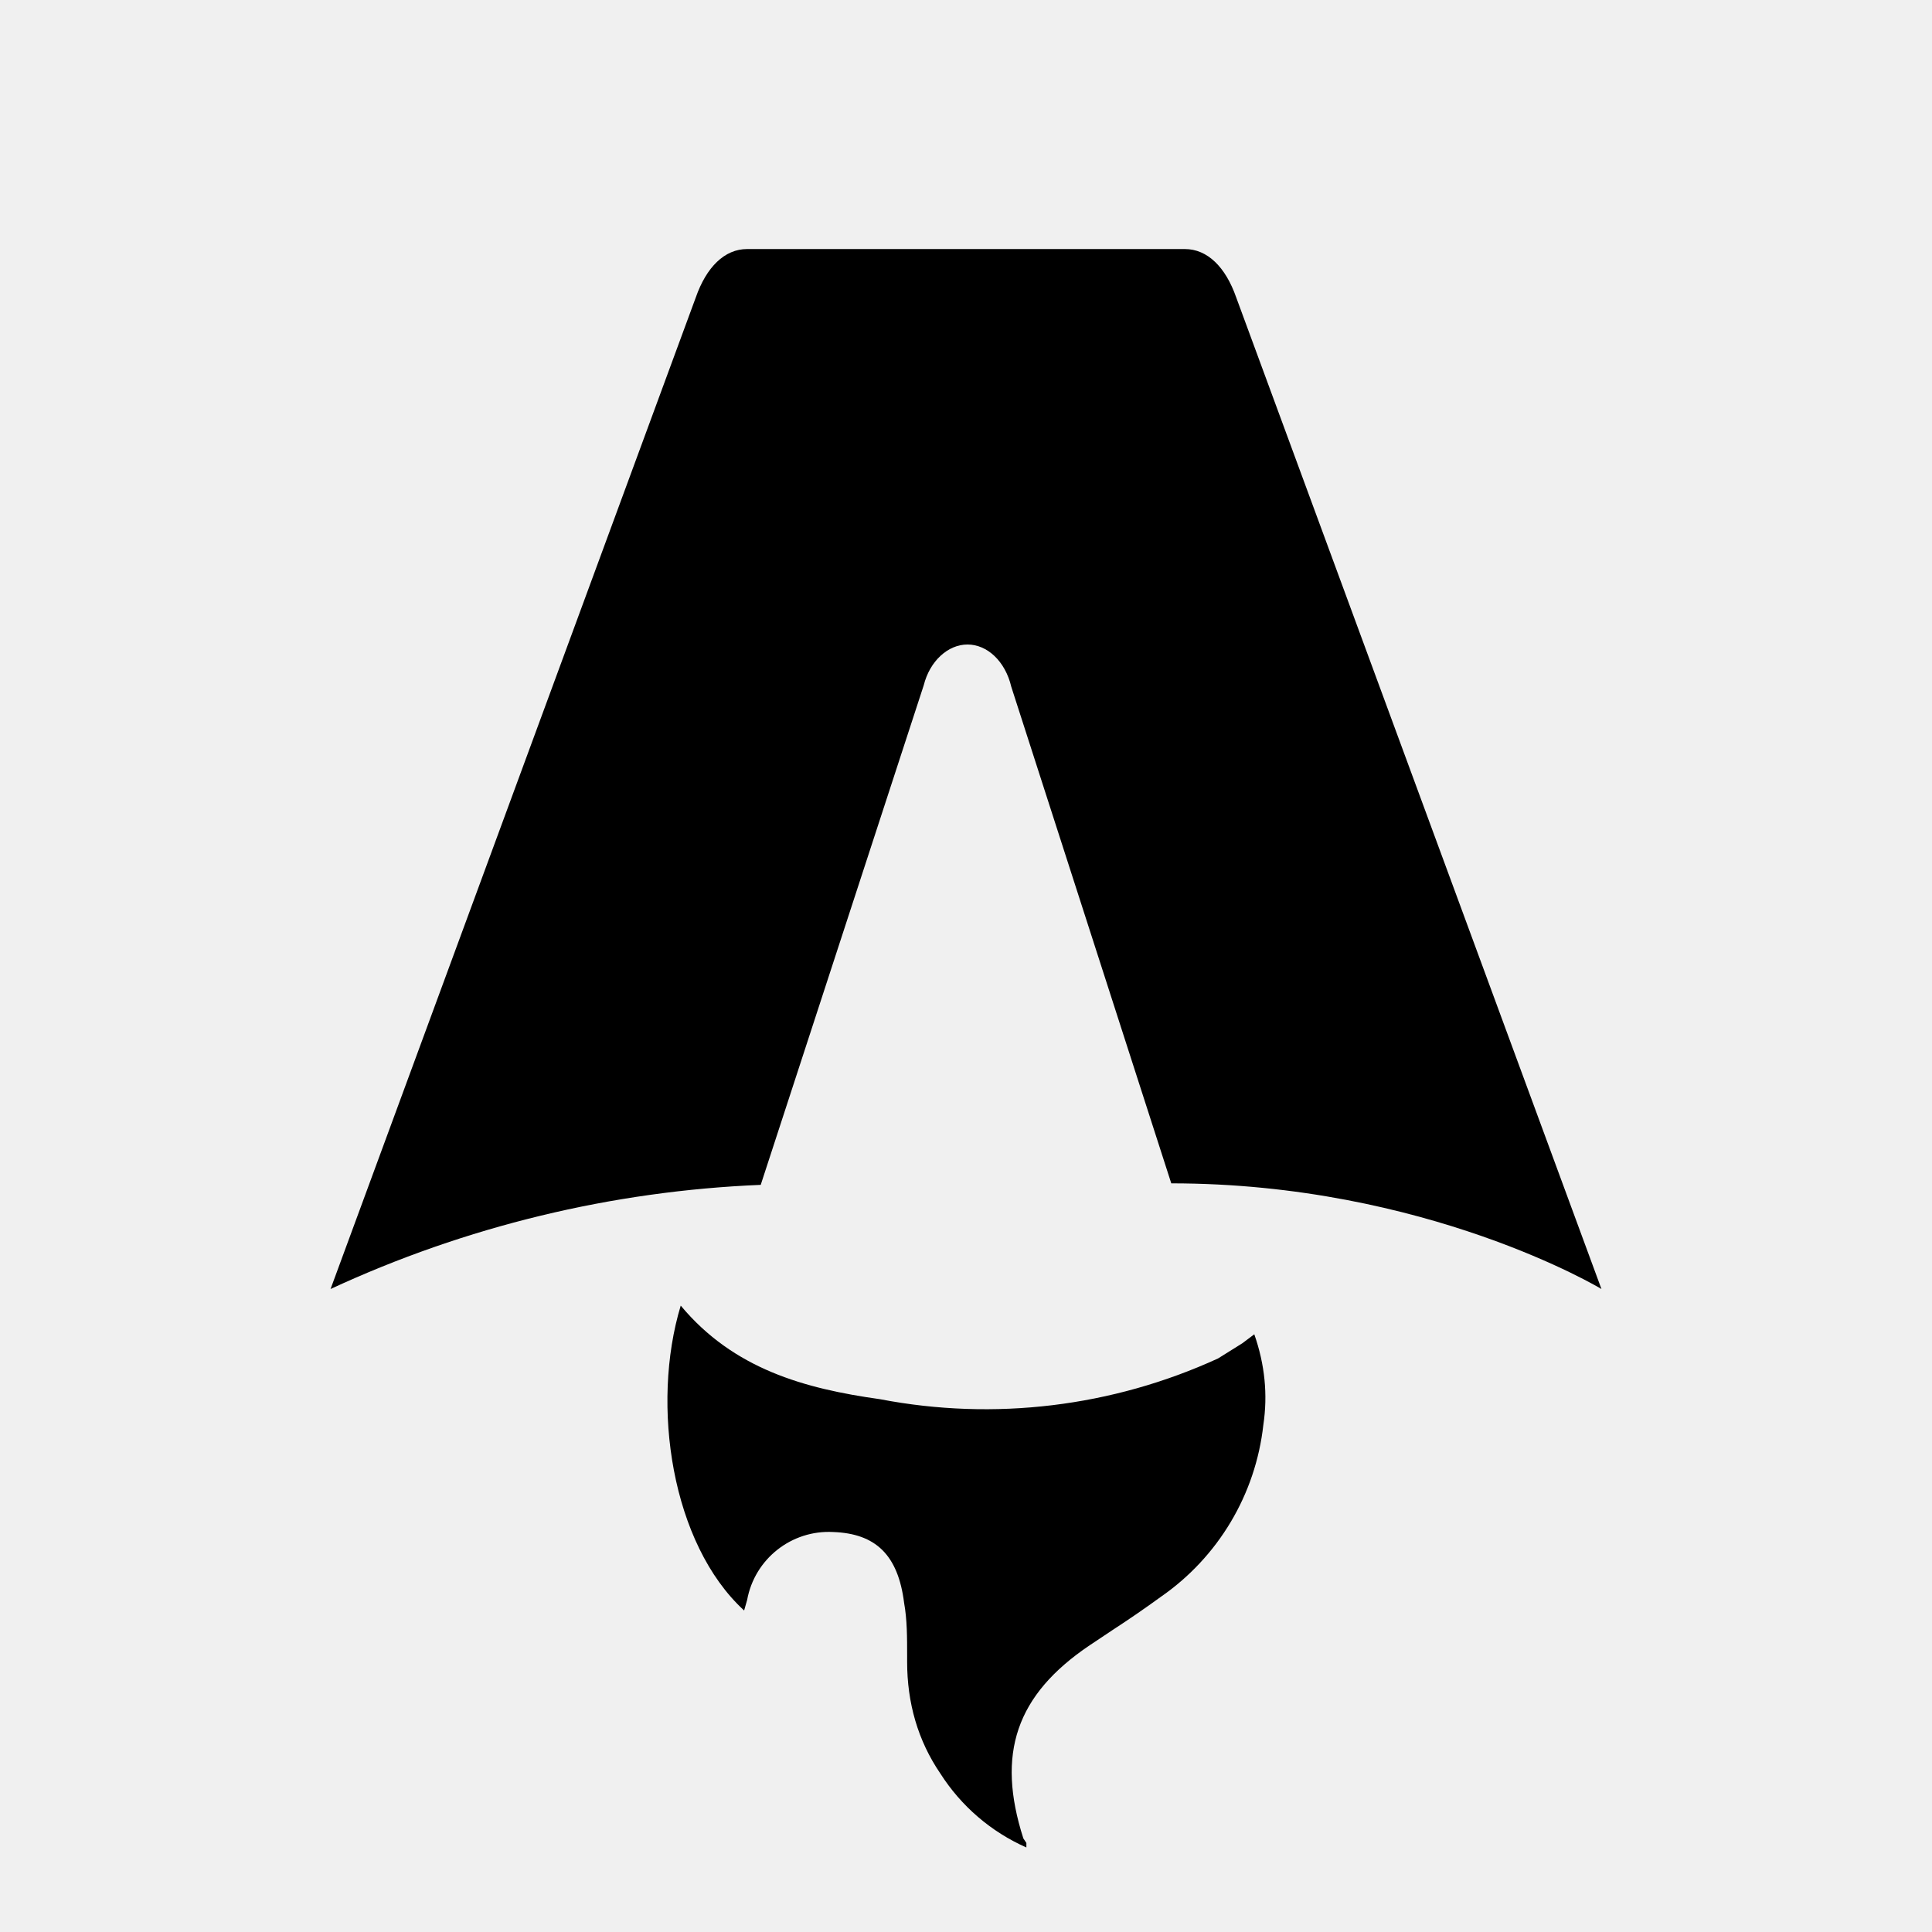
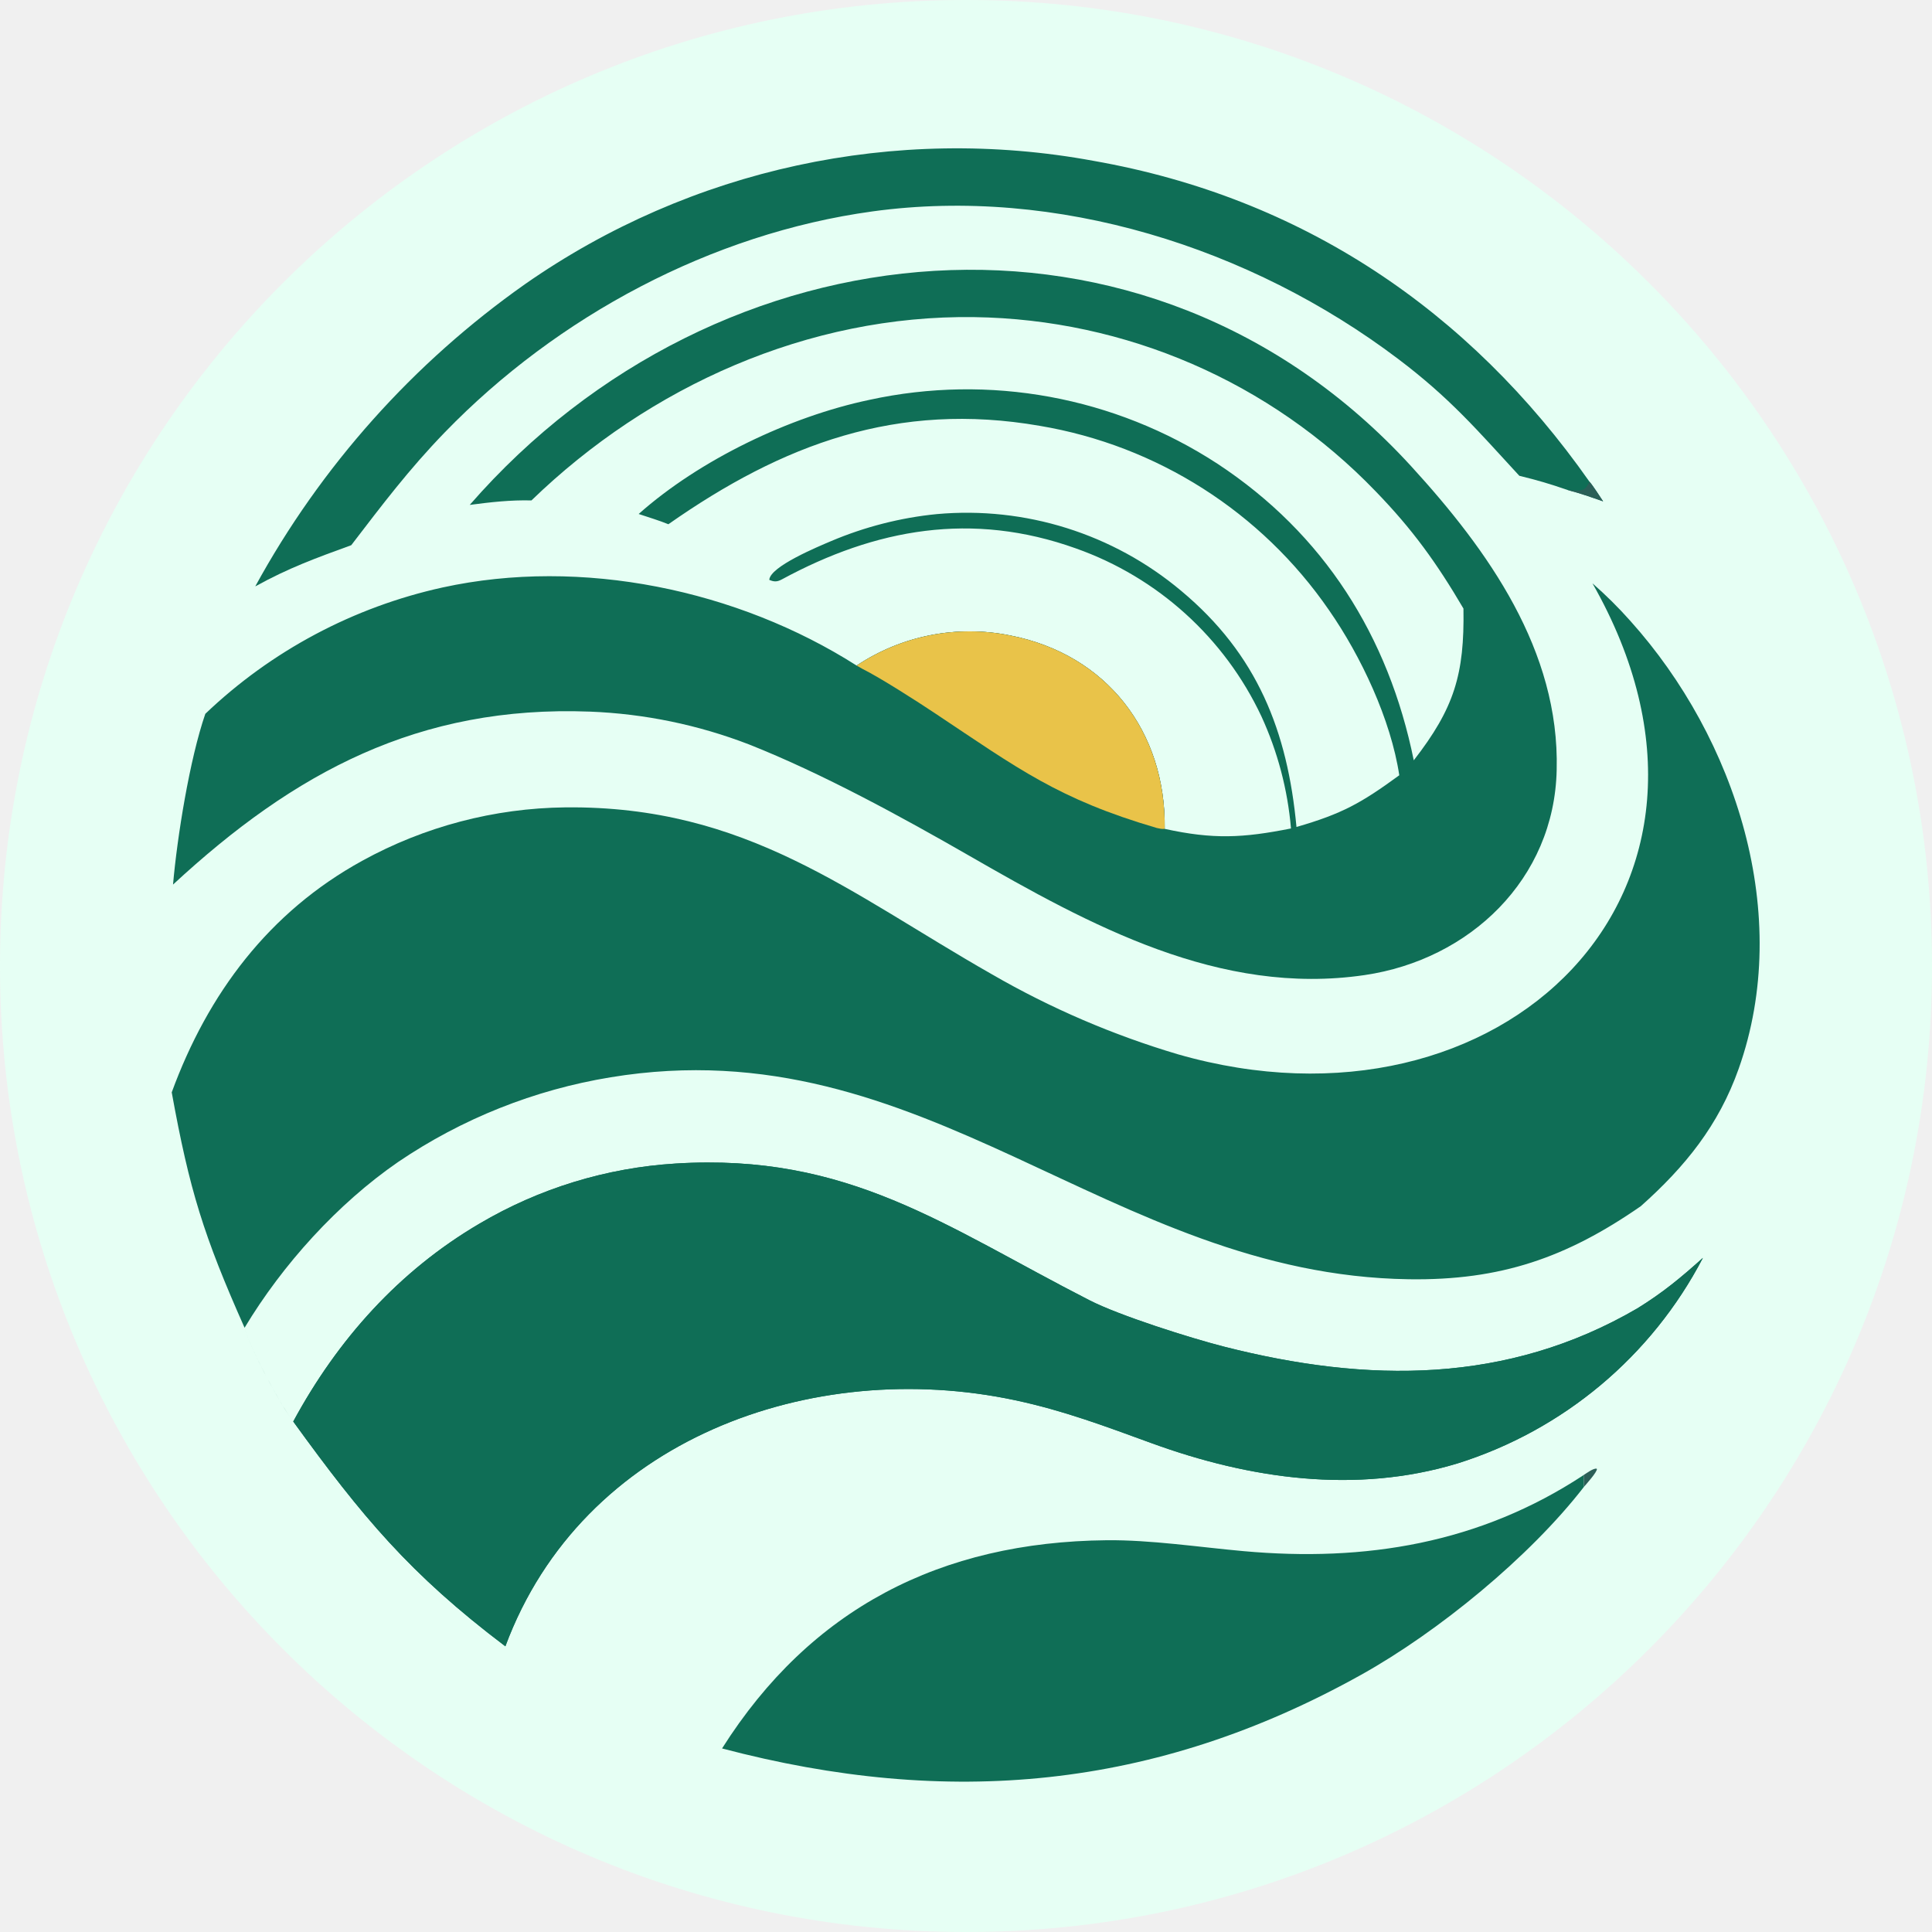
- <svg xmlns="http://www.w3.org/2000/svg" fill="none" viewBox="0 0 128 128">
-   <path d="M50.4 78.5a75.1 75.1 0 0 0-28.5 6.9l24.2-65.7c.7-2 1.9-3.2 3.4-3.2h29c1.5 0 2.7 1.2 3.4 3.2l24.2 65.7s-11.6-7-28.5-7L67 45.5c-.4-1.7-1.6-2.8-2.9-2.8-1.3 0-2.5 1.1-2.9 2.7L50.4 78.5Zm-1.1 28.2Zm-4.2-20.2c-2 6.6-.6 15.8 4.2 20.2a17.5 17.5 0 0 1 .2-.7 5.5 5.5 0 0 1 5.7-4.5c2.8.1 4.3 1.5 4.7 4.7.2 1.1.2 2.3.2 3.5v.4c0 2.7.7 5.2 2.2 7.4a13 13 0 0 0 5.7 4.9v-.3l-.2-.3c-1.8-5.6-.5-9.5 4.4-12.8l1.5-1a73 73 0 0 0 3.2-2.2 16 16 0 0 0 6.8-11.4c.3-2 .1-4-.6-6l-.8.6-1.6 1a37 37 0 0 1-22.4 2.7c-5-.7-9.7-2-13.2-6.2Z" />
-   <style>
-         path { fill: #000; }
-         @media (prefers-color-scheme: dark) {
-             path { fill: #FFF; }
-         }
-     </style>
+ <svg xmlns="http://www.w3.org/2000/svg" viewBox="0 0 512 512" role="img" aria-label="AdriaIntel">
+   <circle cx="256" cy="256" r="256" fill="#e6fff4" />
+   <g transform="translate(45.51 39.31) scale(0.62)">
+     <path d="M51.94 544.207C70.853 509.237 97.065 479.857 131.578 459.607C157.075 444.557 185.777 435.757 215.332 433.937C289.348 429.347 330.479 460.787 392.349 492.407C405.169 498.957 435.369 508.527 449.939 512.237C511.169 527.817 570.849 528.267 626.459 495.847C637.359 489.107 644.919 482.837 654.479 474.257C632.559 516.327 594.789 547.947 549.519 562.137C506.119 575.277 460.749 568.747 418.879 553.477C399.149 546.287 381.309 539.537 360.569 535.117C273.585 516.587 175.495 551.687 142.611 640.287C101.821 609.467 81.386 584.857 51.94 544.207Z" fill="#0F6E56" />
+     <path d="M127.381 152.41C233.324 30.836 417.069 12.715 529.759 135.86C562.719 171.882 593.249 214.699 591.979 265.629C591.019 312.455 554.739 346.817 509.859 353.387C447.879 362.467 392.499 332.057 340.789 302.317C312.039 285.784 278.004 267.172 246.802 254.814C225.053 246.419 202.067 241.674 178.771 240.77C105.593 238.002 52.44 266.668 0.557 314.692C2.327 294.311 7.657 261.134 14.354 241.712C42.585 214.766 77.668 196.083 115.784 187.699C175.128 174.731 241.849 188.658 292.756 221.086C312.059 208.224 335.709 203.594 358.439 208.224C399.659 216.311 425.009 249.313 424.429 290.883C445.159 295.421 457.799 294.814 478.409 290.71C476.999 274.126 472.719 257.913 465.769 242.79C449.989 209.221 421.429 183.368 386.459 171.001C342.079 155.108 300.88 162.536 260.828 184.234C258.752 185.358 257.471 185.334 255.424 184.459C255.683 178.749 276.388 170.202 281.883 167.868C296.117 161.824 311.666 157.828 327.069 156.339C364.839 152.941 402.409 164.737 431.449 189.117C463.999 216.254 476.939 249.118 480.759 290.078C500.299 284.415 508.309 279.938 524.699 267.977C521.109 244.157 508.309 216.999 494.649 197.379C465.799 155.476 421.209 127.057 371.039 118.615C310.172 108.055 261.181 126.407 212.287 160.675C208.444 159.101 203.592 157.628 199.586 156.293C225.671 133.097 264.185 114.655 298.205 107.512C349.449 96.33 403.029 106.159 446.959 134.799C492.499 164.741 520.129 208.586 530.889 261.587C548.199 239.288 552.599 224.858 552.129 196.704C540.679 177.219 530.449 162.966 514.539 146.546C469.579 99.843 407.809 73.054 342.989 72.142C272.164 71.157 204.211 101.631 153.76 150.499C144.827 150.265 136.209 151.248 127.381 152.41Z" fill="#0F6E56" />
+     <path d="M292.756 221.086C312.059 208.224 335.709 203.594 358.439 208.224C399.659 216.311 425.009 249.313 424.429 290.883C422.909 291.007 422.539 290.78 420.999 290.49C425.409 281.992 417.189 259.055 412.669 250.791C402.359 232.202 385.049 218.501 364.589 212.733C340.279 205.82 316.729 210.32 294.921 222.325L292.756 221.086Z" fill="#2B5E57" />
+     <path d="M603.489 567.098L603.659 572.098C580.389 602.188 541.289 634.118 508.479 652.418C420.199 701.668 331.729 709.388 235.228 683.948C273.078 624.128 328.659 595.668 399.629 594.948C418.409 594.758 439.179 597.908 458.109 599.608C510.119 604.308 559.099 596.338 603.489 567.098Z" fill="#0F6E56" />
+     <path d="M35.701 187.242C63.763 135.913 103.227 91.706 151.056 58.022C221.775 8.659 309.326 -10.305 394.129 5.37C482.959 21.03 554.439 69.055 605.989 142.489C607.579 144.265 610.339 148.711 611.829 150.894C606.679 149.101 601.979 147.408 596.679 146.054C589.029 143.402 583.879 141.895 576.009 139.965C557.789 120.191 546.389 106.762 524.099 89.93C461.069 42.35 378.349 16.124 299.485 26.965C230.7 36.421 164.819 71.755 116.723 121.393C101.381 137.227 90.013 152.312 76.73 169.634C61.396 175.224 50.141 179.292 35.701 187.242Z" fill="#0F6E56" />
+     <path d="M605.989 142.489C607.579 144.265 610.339 148.711 611.829 150.894C606.679 149.101 601.979 147.408 596.679 146.054C600.599 146.095 603.549 147.325 605.399 143.615L605.989 142.489Z" fill="#2B5E57" />
+     <path d="M603.489 567.097C604.659 566.357 607.649 564.097 609.019 564.367L609.179 564.497C609.239 565.847 604.669 570.927 603.659 572.097L603.489 567.097Z" fill="#2B5E57" />
+     <path d="M215.332 433.937C289.348 429.347 330.479 460.786 392.349 492.406C405.169 498.956 435.369 508.526 449.939 512.236C511.169 527.816 570.848 528.266 626.458 495.847L626.459 495.848C637.359 489.108 644.919 482.838 654.479 474.258C632.558 516.328 594.788 547.948 549.519 562.138C506.119 575.278 460.749 568.747 418.879 553.478C399.149 546.288 381.309 539.538 360.569 535.118C273.585 516.588 175.495 551.688 142.611 640.288C101.821 609.468 81.386 584.858 51.94 544.208C49.393 540.874 45.541 534.462 41.817 527.57L41.022 526.087C44.984 533.53 49.211 540.635 51.94 544.207C70.853 509.237 97.065 479.856 131.578 459.606C157.075 444.557 185.777 435.757 215.332 433.937ZM607.269 185.932C613.009 190.951 618.429 196.326 623.489 202.025C668.649 252.346 693.039 327.728 669.779 393.397C661.219 417.567 646.928 435.248 627.928 452.168L627.929 452.167C596.219 474.157 568.019 483.976 528.759 483.396C400.039 481.496 322.249 374.877 187.55 397.077C155.029 402.407 124.058 414.757 96.785 433.257C70.863 451.127 47.329 477.177 31.138 504.127C32.235 508.233 35.595 515.622 39.455 523.099L40.233 524.595C36.053 516.622 32.308 508.508 31.138 504.128C13.633 464.768 7.598 445.368 0 403.508C15.455 361.288 41.553 326.447 81.356 304.564C107.987 289.895 137.834 282.038 168.237 281.696C245.792 280.895 289.735 318.416 350.649 353.088C375.679 367.548 402.329 379.008 430.039 387.228C568.289 426.958 682.189 317.373 607.269 185.932ZM627.642 452.869C626.282 456.142 625.477 457.233 621.789 459.236C625.477 457.233 626.282 456.142 627.642 452.869Z" fill="#0F6E56" />
+     <path d="M292.756 221.086C312.059 208.224 335.709 203.594 358.439 208.224C399.659 216.311 425.009 249.313 424.429 290.883C422.909 291.007 422.539 290.78 420.999 290.49C378.989 278.178 361.879 265.202 326.279 241.499C318.479 236.303 303.068 226.402 294.921 222.325L292.756 221.086Z" fill="#E9C349" />
+   </g>
</svg>
